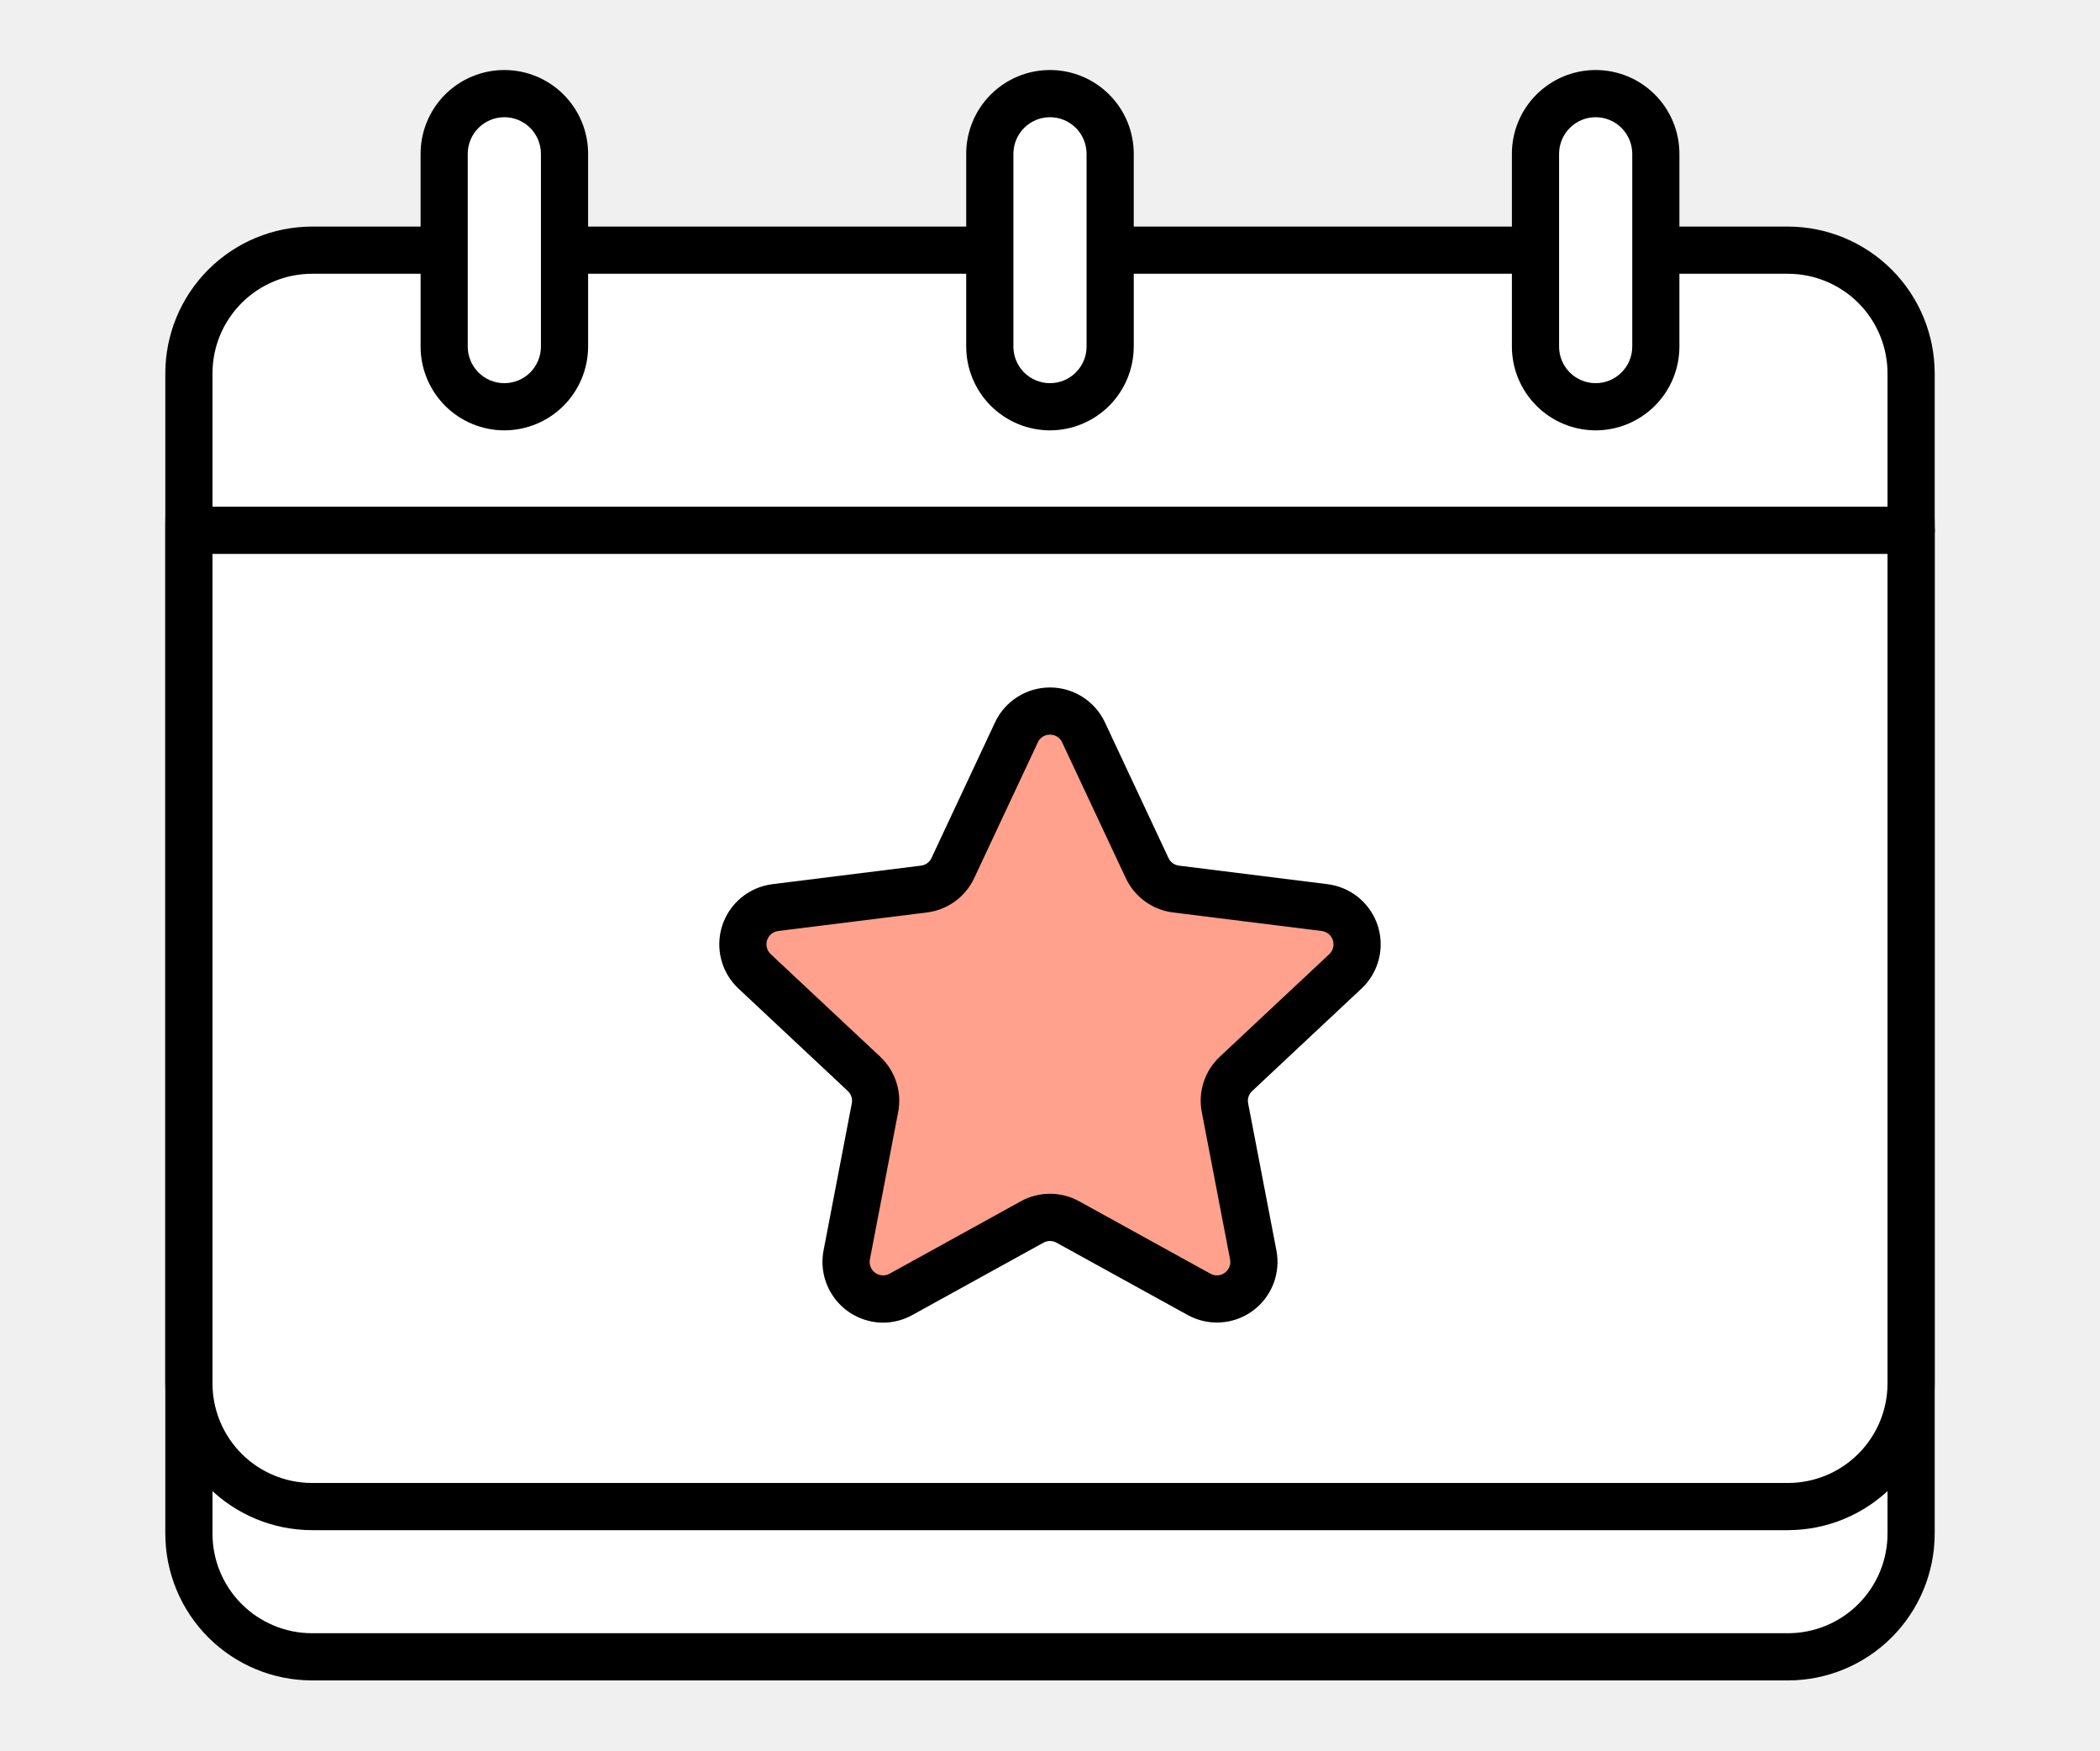
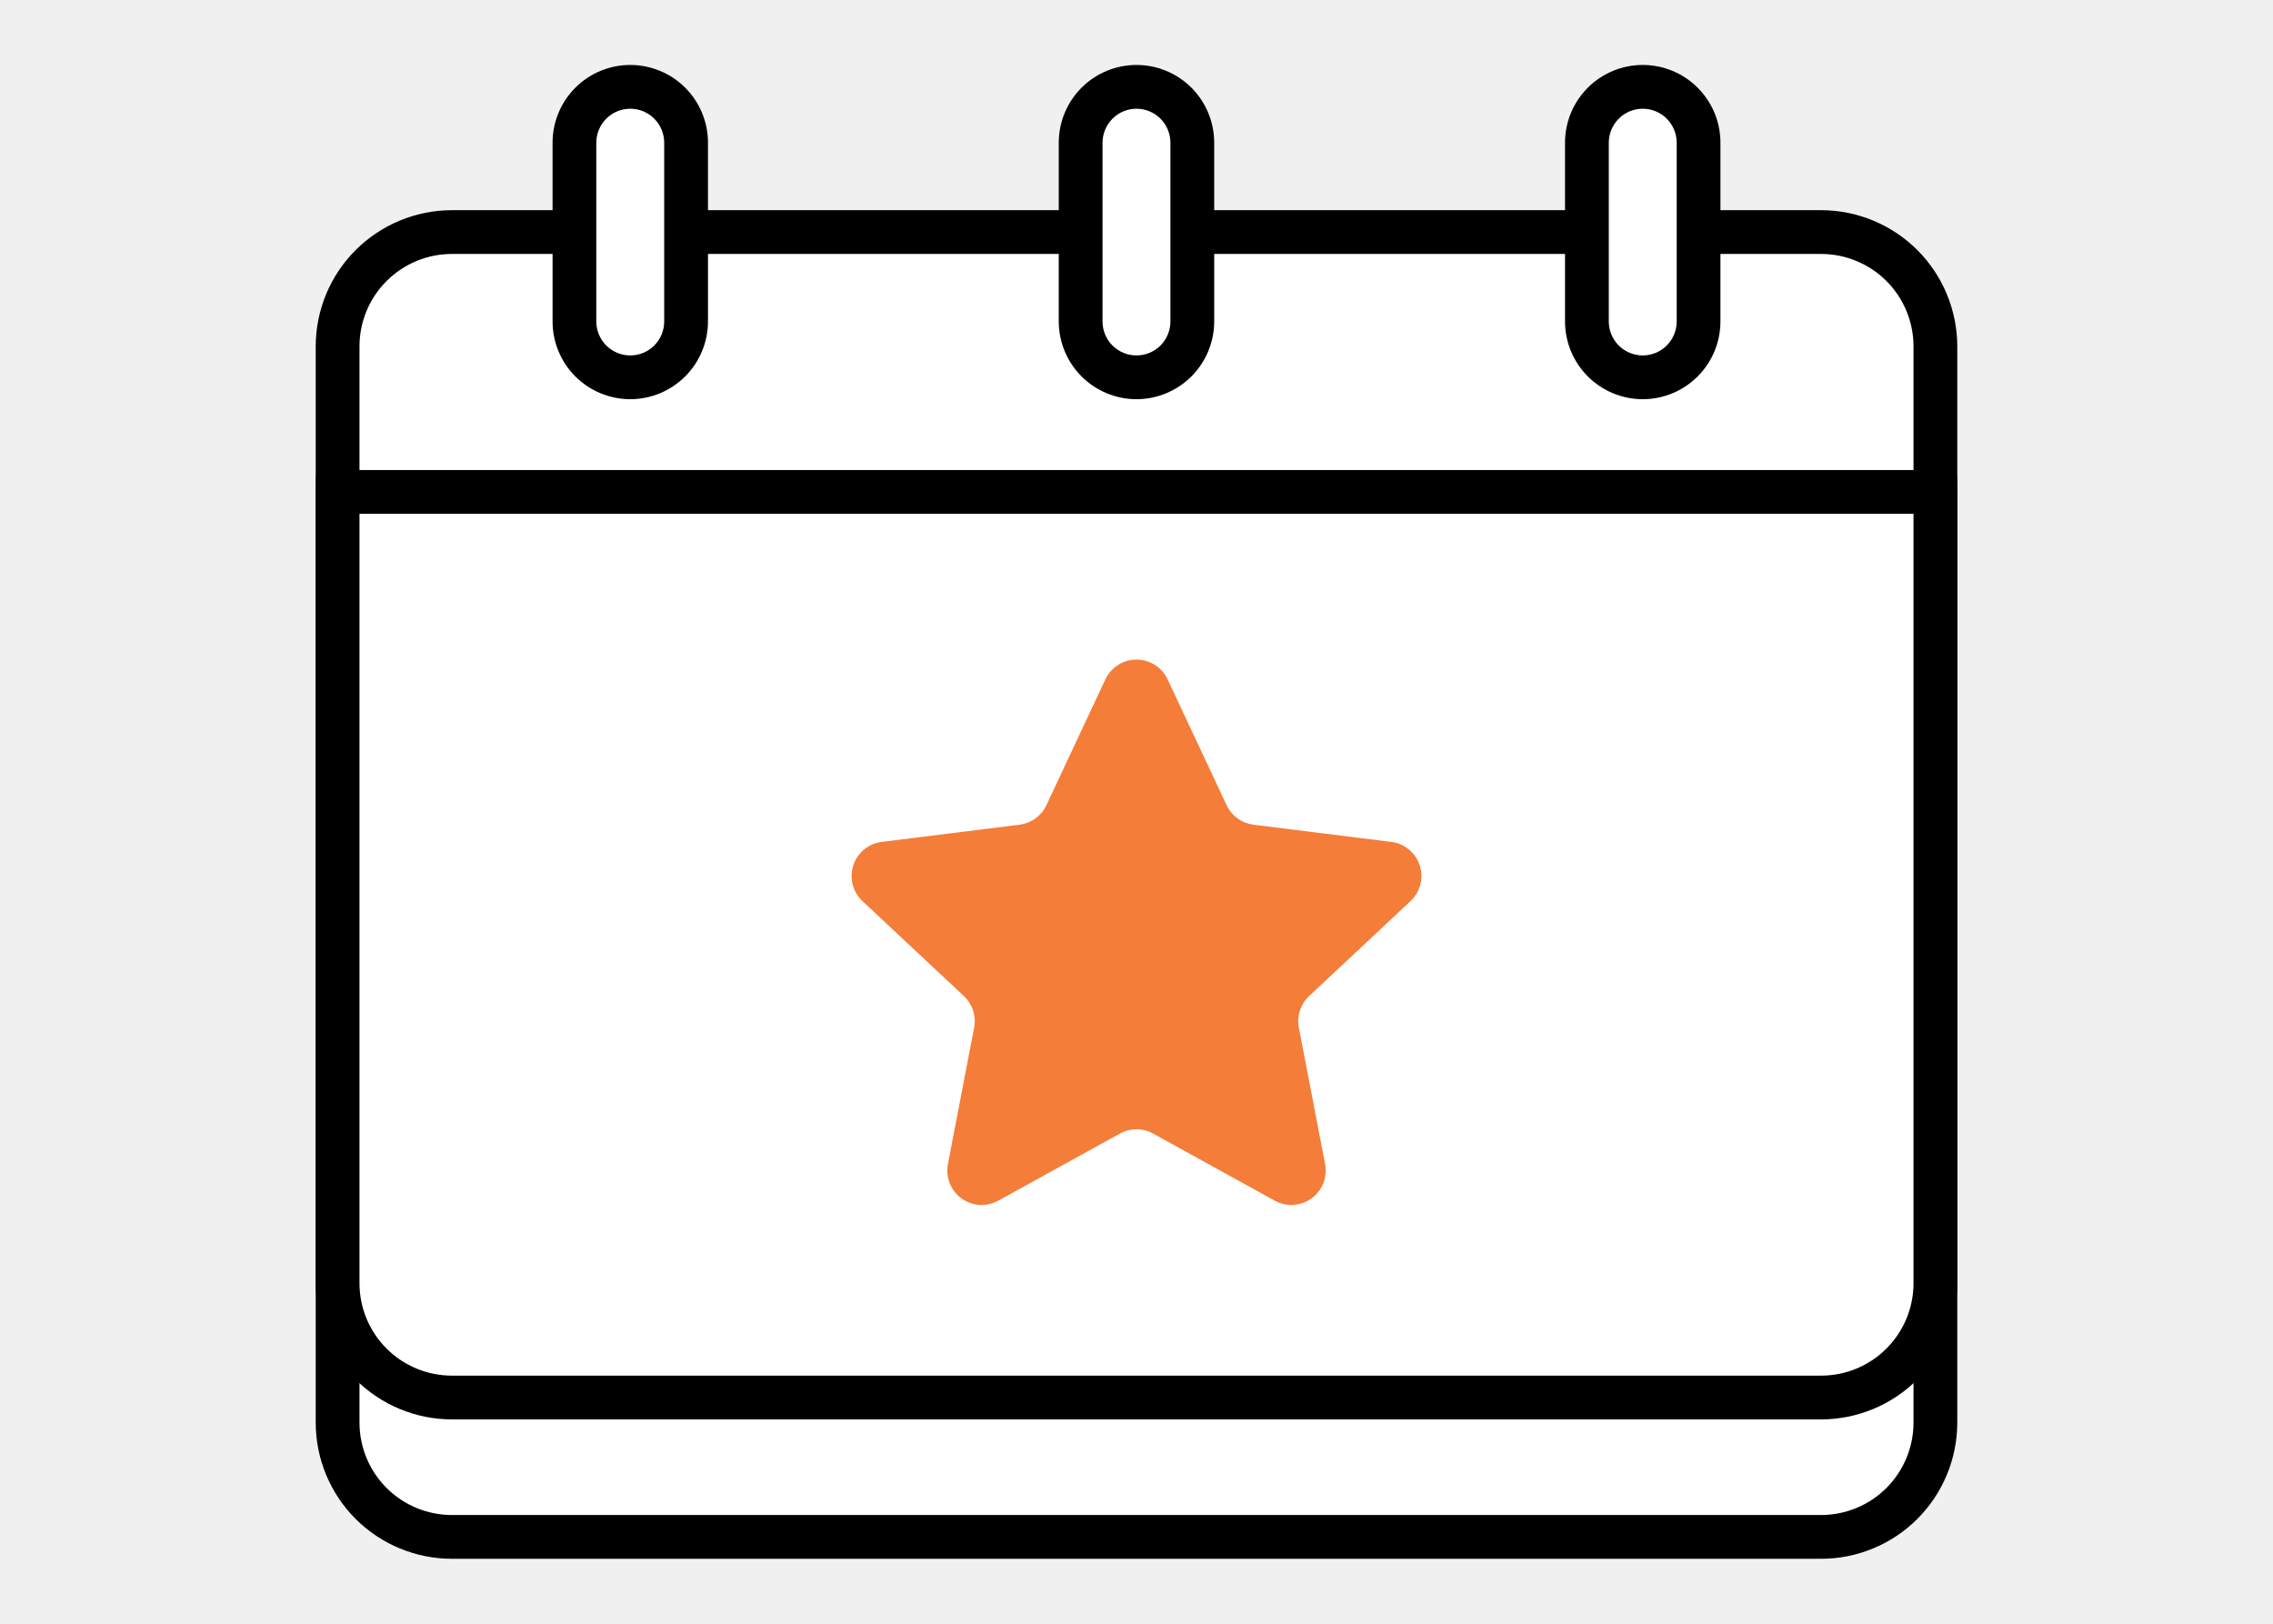
- <svg xmlns="http://www.w3.org/2000/svg" width="60" height="50" viewBox="0 0 60 50" fill="none">
-   <path d="M51.086 11.439H8.914C6.972 11.439 5.396 13.014 5.396 14.957V43.808C5.396 45.751 6.972 47.326 8.914 47.326H51.086C53.029 47.326 54.604 45.751 54.604 43.808V14.957C54.604 13.014 53.029 11.439 51.086 11.439Z" fill="white" />
-   <path d="M51.086 48H8.914C7.803 47.999 6.737 47.557 5.951 46.771C5.166 45.985 4.724 44.919 4.723 43.808V14.957C4.724 13.845 5.166 12.78 5.951 11.994C6.737 11.208 7.803 10.766 8.914 10.765H51.086C52.197 10.766 53.263 11.208 54.048 11.994C54.834 12.78 55.276 13.845 55.277 14.957V43.808C55.276 44.919 54.834 45.985 54.048 46.771C53.263 47.557 52.197 47.999 51.086 48ZM8.914 12.113C8.16 12.114 7.437 12.413 6.904 12.947C6.371 13.48 6.071 14.203 6.071 14.957V43.808C6.071 44.562 6.371 45.285 6.904 45.818C7.437 46.351 8.16 46.651 8.914 46.652H51.086C51.84 46.651 52.563 46.351 53.096 45.818C53.629 45.285 53.929 44.562 53.929 43.808V14.957C53.929 14.203 53.629 13.48 53.096 12.947C52.563 12.413 51.84 12.114 51.086 12.113H8.914Z" fill="black" />
-   <path d="M51.086 7.146H8.914C6.972 7.146 5.396 8.722 5.396 10.664V39.516C5.396 41.459 6.972 43.034 8.914 43.034H51.086C53.029 43.034 54.604 41.459 54.604 39.516V10.664C54.604 8.722 53.029 7.146 51.086 7.146Z" fill="white" />
-   <path d="M51.086 43.708H8.914C7.803 43.706 6.737 43.264 5.951 42.478C5.166 41.693 4.724 40.627 4.723 39.516V10.665C4.724 9.553 5.166 8.488 5.951 7.702C6.737 6.916 7.802 6.474 8.914 6.472H51.086C52.197 6.474 53.263 6.916 54.049 7.702C54.834 8.488 55.276 9.553 55.277 10.665V39.516C55.276 40.627 54.834 41.693 54.048 42.478C53.263 43.264 52.197 43.706 51.086 43.708ZM8.914 7.82C8.16 7.821 7.437 8.121 6.904 8.655C6.371 9.188 6.071 9.911 6.071 10.665V39.516C6.071 40.27 6.371 40.992 6.904 41.526C7.437 42.059 8.16 42.359 8.914 42.36H51.086C51.84 42.359 52.563 42.059 53.096 41.526C53.629 40.992 53.929 40.27 53.929 39.516V10.665C53.929 9.911 53.629 9.188 53.096 8.654C52.563 8.121 51.84 7.821 51.086 7.82L8.914 7.82Z" fill="black" />
-   <path d="M54.604 15.822H5.755C5.576 15.822 5.405 15.751 5.278 15.625C5.152 15.498 5.081 15.327 5.081 15.148C5.081 14.969 5.152 14.798 5.278 14.672C5.405 14.545 5.576 14.474 5.755 14.474H54.604C54.782 14.474 54.954 14.545 55.08 14.672C55.206 14.798 55.278 14.969 55.278 15.148C55.278 15.327 55.206 15.498 55.08 15.625C54.954 15.751 54.782 15.822 54.604 15.822Z" fill="black" />
-   <path d="M16.129 4.393C16.129 3.444 15.359 2.674 14.41 2.674C13.46 2.674 12.69 3.444 12.69 4.393V9.9C12.69 10.85 13.46 11.619 14.41 11.619C15.359 11.619 16.129 10.85 16.129 9.9V4.393Z" fill="white" />
-   <path d="M14.41 12.293C13.775 12.292 13.167 12.04 12.718 11.591C12.27 11.142 12.017 10.534 12.017 9.9V4.393C12.017 3.758 12.269 3.15 12.717 2.701C13.166 2.252 13.775 2 14.41 2C15.044 2 15.653 2.252 16.102 2.701C16.551 3.15 16.803 3.758 16.803 4.393V9.9C16.802 10.534 16.549 11.143 16.101 11.591C15.652 12.04 15.044 12.292 14.41 12.293ZM14.41 3.348C14.133 3.348 13.867 3.458 13.671 3.654C13.475 3.85 13.365 4.116 13.364 4.393V9.9C13.364 10.177 13.475 10.443 13.671 10.639C13.867 10.835 14.133 10.945 14.41 10.945C14.687 10.945 14.953 10.835 15.149 10.639C15.345 10.443 15.455 10.177 15.455 9.9V4.393C15.455 4.116 15.344 3.85 15.149 3.654C14.953 3.458 14.687 3.348 14.41 3.348Z" fill="black" />
-   <path d="M47.309 4.393C47.309 3.444 46.54 2.674 45.59 2.674C44.641 2.674 43.871 3.444 43.871 4.393V9.9C43.871 10.85 44.641 11.619 45.59 11.619C46.54 11.619 47.309 10.85 47.309 9.9V4.393Z" fill="white" />
-   <path d="M45.59 12.293C44.956 12.292 44.348 12.04 43.899 11.591C43.45 11.143 43.198 10.534 43.197 9.9V4.393C43.197 3.758 43.449 3.15 43.898 2.701C44.347 2.252 44.956 2 45.59 2C46.225 2 46.834 2.252 47.282 2.701C47.731 3.15 47.983 3.758 47.983 4.393V9.9C47.983 10.534 47.73 11.143 47.282 11.591C46.833 12.04 46.225 12.292 45.59 12.293ZM45.59 3.348C45.313 3.348 45.047 3.458 44.852 3.654C44.656 3.85 44.545 4.116 44.545 4.393V9.9C44.545 10.177 44.655 10.443 44.851 10.639C45.047 10.835 45.313 10.945 45.59 10.945C45.867 10.945 46.133 10.835 46.329 10.639C46.525 10.443 46.636 10.177 46.636 9.9V4.393C46.635 4.116 46.525 3.85 46.329 3.654C46.133 3.458 45.867 3.348 45.59 3.348Z" fill="black" />
-   <path d="M31.718 4.393C31.718 3.444 30.949 2.674 29.999 2.674C29.05 2.674 28.28 3.444 28.28 4.393V9.9C28.28 10.85 29.05 11.619 29.999 11.619C30.949 11.619 31.718 10.85 31.718 9.9V4.393Z" fill="white" />
-   <path d="M30 12.293C29.365 12.292 28.757 12.04 28.308 11.591C27.86 11.143 27.607 10.534 27.606 9.9V4.393C27.606 3.758 27.859 3.15 28.307 2.701C28.756 2.252 29.365 2 30 2C30.634 2 31.243 2.252 31.692 2.701C32.14 3.15 32.393 3.758 32.393 4.393V9.9C32.392 10.534 32.139 11.143 31.691 11.591C31.242 12.04 30.634 12.292 30 12.293ZM30 3.348C29.722 3.348 29.457 3.458 29.261 3.654C29.065 3.85 28.955 4.116 28.954 4.393V9.9C28.954 10.177 29.064 10.443 29.26 10.639C29.456 10.835 29.722 10.945 30 10.945C30.277 10.945 30.543 10.835 30.738 10.639C30.934 10.443 31.045 10.177 31.045 9.9V4.393C31.044 4.116 30.934 3.85 30.738 3.654C30.542 3.458 30.277 3.348 30 3.348Z" fill="black" />
-   <path d="M30.957 20.919L32.773 24.794C32.849 24.956 32.965 25.096 33.109 25.201C33.254 25.306 33.423 25.372 33.6 25.395L37.846 25.925C38.046 25.95 38.234 26.031 38.389 26.159C38.544 26.287 38.66 26.457 38.722 26.648C38.784 26.839 38.79 27.044 38.74 27.239C38.69 27.433 38.585 27.61 38.438 27.747L35.315 30.672C35.184 30.794 35.087 30.947 35.032 31.117C34.977 31.287 34.965 31.468 34.999 31.644L35.807 35.846C35.845 36.044 35.826 36.248 35.752 36.435C35.678 36.622 35.553 36.784 35.39 36.902C35.227 37.02 35.034 37.089 34.834 37.102C34.633 37.114 34.433 37.069 34.257 36.972L30.51 34.906C30.354 34.819 30.178 34.774 29.999 34.774C29.82 34.774 29.645 34.819 29.488 34.906L25.741 36.972C25.565 37.069 25.365 37.114 25.164 37.102C24.964 37.089 24.771 37.02 24.608 36.902C24.446 36.784 24.32 36.622 24.246 36.435C24.172 36.248 24.153 36.044 24.191 35.846L24.999 31.644C25.033 31.468 25.021 31.287 24.966 31.117C24.911 30.947 24.814 30.794 24.683 30.672L21.559 27.747C21.413 27.61 21.308 27.433 21.258 27.239C21.208 27.044 21.214 26.839 21.276 26.648C21.339 26.457 21.454 26.287 21.609 26.159C21.764 26.031 21.952 25.95 22.151 25.925L26.398 25.395C26.575 25.372 26.744 25.306 26.889 25.201C27.033 25.096 27.149 24.956 27.225 24.794L29.041 20.919C29.126 20.737 29.262 20.584 29.431 20.476C29.601 20.368 29.798 20.311 29.999 20.311C30.2 20.311 30.397 20.368 30.567 20.476C30.736 20.584 30.872 20.737 30.957 20.919Z" fill="#FFA18C" />
-   <path d="M25.229 37.781C24.974 37.78 24.723 37.722 24.492 37.613C24.262 37.504 24.058 37.345 23.896 37.148C23.734 36.952 23.617 36.721 23.553 36.474C23.49 36.227 23.482 35.969 23.53 35.719L24.337 31.517C24.35 31.454 24.346 31.388 24.326 31.326C24.306 31.265 24.271 31.209 24.224 31.165L21.1 28.239C20.86 28.014 20.688 27.726 20.606 27.407C20.523 27.088 20.534 26.753 20.635 26.44C20.737 26.127 20.925 25.849 21.179 25.64C21.433 25.43 21.741 25.297 22.067 25.256L26.315 24.726C26.379 24.718 26.44 24.694 26.493 24.656C26.545 24.618 26.587 24.567 26.614 24.508L28.43 20.633C28.57 20.335 28.792 20.083 29.07 19.907C29.348 19.73 29.67 19.637 30 19.637C30.329 19.637 30.651 19.73 30.929 19.907C31.207 20.083 31.429 20.335 31.569 20.633L33.385 24.508C33.412 24.567 33.454 24.618 33.507 24.656C33.559 24.694 33.621 24.718 33.685 24.726L37.93 25.256C38.257 25.297 38.565 25.43 38.819 25.639C39.073 25.849 39.262 26.127 39.364 26.44C39.465 26.753 39.476 27.088 39.393 27.407C39.311 27.726 39.14 28.015 38.899 28.239L35.777 31.164C35.729 31.207 35.694 31.263 35.673 31.324C35.653 31.386 35.649 31.451 35.661 31.515L36.469 35.719C36.531 36.042 36.5 36.377 36.379 36.682C36.258 36.988 36.053 37.254 35.786 37.447C35.52 37.64 35.205 37.754 34.876 37.774C34.548 37.795 34.221 37.721 33.933 37.562L30.185 35.496C30.128 35.465 30.064 35.448 30 35.448C29.935 35.448 29.871 35.465 29.814 35.496L26.066 37.563C25.81 37.705 25.522 37.78 25.229 37.781ZM30 20.985C29.926 20.983 29.854 21.004 29.792 21.043C29.731 21.082 29.682 21.139 29.652 21.206L27.835 25.08C27.712 25.346 27.523 25.575 27.286 25.747C27.049 25.919 26.773 26.028 26.482 26.064L22.235 26.593C22.162 26.602 22.094 26.632 22.038 26.679C21.981 26.725 21.94 26.787 21.917 26.856C21.895 26.926 21.893 27 21.911 27.071C21.93 27.141 21.968 27.205 22.021 27.255L25.144 30.18C25.359 30.38 25.519 30.631 25.609 30.91C25.7 31.189 25.717 31.486 25.66 31.774L24.854 35.974C24.84 36.045 24.847 36.119 24.874 36.187C24.901 36.255 24.946 36.314 25.005 36.356C25.064 36.399 25.134 36.425 25.207 36.429C25.28 36.434 25.352 36.418 25.416 36.383L29.164 34.315C29.419 34.173 29.707 34.099 30 34.099C30.292 34.099 30.58 34.173 30.835 34.315L34.583 36.382C34.647 36.417 34.719 36.434 34.792 36.429C34.865 36.425 34.934 36.4 34.993 36.357C35.052 36.314 35.098 36.255 35.125 36.188C35.152 36.12 35.159 36.046 35.145 35.974L34.338 31.771C34.281 31.484 34.299 31.186 34.39 30.908C34.481 30.629 34.642 30.378 34.857 30.179L37.978 27.256C38.031 27.206 38.07 27.142 38.088 27.071C38.106 27 38.104 26.926 38.082 26.856C38.059 26.786 38.017 26.725 37.961 26.678C37.904 26.632 37.836 26.602 37.763 26.593L33.518 26.064C33.227 26.028 32.95 25.919 32.714 25.747C32.477 25.575 32.287 25.345 32.164 25.08L30.347 21.206C30.317 21.139 30.268 21.082 30.206 21.043C30.145 21.004 30.073 20.983 30 20.985Z" fill="black" />
+ <svg xmlns="http://www.w3.org/2000/svg" width="70" height="50" viewBox="0 0 70 50" fill="none">
+   <path d="M56.086 11.439H13.914C11.972 11.439 10.396 13.014 10.396 14.957V43.808C10.396 45.751 11.972 47.326 13.914 47.326H56.086C58.029 47.326 59.604 45.751 59.604 43.808V14.957C59.604 13.014 58.029 11.439 56.086 11.439Z" fill="white" />
+   <path d="M56.086 48H13.914C12.803 47.999 11.737 47.557 10.951 46.771C10.165 45.985 9.724 44.919 9.723 43.808V14.956C9.724 13.845 10.165 12.78 10.951 11.994C11.737 11.208 12.803 10.766 13.914 10.765H56.086C57.197 10.766 58.263 11.208 59.048 11.994C59.834 12.78 60.276 13.845 60.277 14.956V43.808C60.276 44.919 59.834 45.985 59.048 46.771C58.263 47.557 57.197 47.999 56.086 48ZM13.914 12.113C13.16 12.113 12.437 12.413 11.904 12.947C11.371 13.48 11.071 14.203 11.071 14.956V43.808C11.071 44.562 11.371 45.285 11.904 45.818C12.437 46.351 13.16 46.651 13.914 46.652H56.086C56.84 46.651 57.563 46.351 58.096 45.818C58.629 45.285 58.929 44.562 58.929 43.808V14.956C58.929 14.203 58.629 13.48 58.096 12.947C57.563 12.413 56.84 12.113 56.086 12.113H13.914Z" fill="black" />
+   <path d="M56.086 7.146H13.914C11.972 7.146 10.396 8.721 10.396 10.664V39.516C10.396 41.458 11.972 43.033 13.914 43.033H56.086C58.029 43.033 59.604 41.458 59.604 39.516V10.664C59.604 8.721 58.029 7.146 56.086 7.146Z" fill="white" />
+   <path d="M56.086 43.708H13.914C12.803 43.706 11.737 43.264 10.951 42.478C10.165 41.693 9.724 40.627 9.723 39.516V10.665C9.724 9.553 10.165 8.488 10.951 7.702C11.737 6.916 12.803 6.474 13.914 6.472H56.086C57.197 6.474 58.263 6.916 59.049 7.702C59.834 8.488 60.276 9.553 60.277 10.665V39.516C60.276 40.627 59.834 41.693 59.048 42.478C58.263 43.264 57.197 43.706 56.086 43.708ZM13.914 7.82C13.16 7.821 12.437 8.121 11.904 8.655C11.371 9.188 11.071 9.911 11.071 10.665V39.516C11.071 40.27 11.371 40.992 11.904 41.526C12.437 42.059 13.16 42.359 13.914 42.36H56.086C56.84 42.359 57.563 42.059 58.096 41.526C58.629 40.992 58.929 40.27 58.929 39.516V10.665C58.929 9.911 58.629 9.188 58.096 8.654C57.563 8.121 56.84 7.821 56.086 7.82L13.914 7.82Z" fill="black" />
+   <path d="M59.604 15.822H10.755C10.576 15.822 10.405 15.751 10.278 15.625C10.152 15.498 10.081 15.327 10.081 15.148C10.081 14.969 10.152 14.798 10.278 14.672C10.405 14.545 10.576 14.474 10.755 14.474H59.604C59.782 14.474 59.954 14.545 60.08 14.672C60.206 14.798 60.278 14.969 60.278 15.148C60.278 15.327 60.206 15.498 60.08 15.625C59.954 15.751 59.782 15.822 59.604 15.822Z" fill="black" />
+   <path d="M21.129 4.393C21.129 3.444 20.359 2.674 19.41 2.674C18.46 2.674 17.69 3.444 17.69 4.393V9.9C17.69 10.85 18.46 11.619 19.41 11.619C20.359 11.619 21.129 10.85 21.129 9.9V4.393Z" fill="white" />
+   <path d="M19.41 12.293C18.775 12.292 18.167 12.04 17.718 11.591C17.27 11.143 17.017 10.534 17.017 9.9V4.393C17.017 3.759 17.269 3.15 17.718 2.701C18.166 2.252 18.775 2 19.41 2C20.044 2 20.653 2.252 21.102 2.701C21.551 3.15 21.803 3.759 21.803 4.393V9.9C21.802 10.534 21.549 11.143 21.101 11.591C20.652 12.04 20.044 12.292 19.41 12.293ZM19.41 3.348C19.133 3.348 18.867 3.458 18.671 3.654C18.475 3.85 18.365 4.116 18.364 4.393V9.9C18.364 10.177 18.475 10.443 18.671 10.639C18.867 10.835 19.133 10.945 19.41 10.945C19.687 10.945 19.953 10.835 20.149 10.639C20.345 10.443 20.455 10.177 20.455 9.9V4.393C20.455 4.116 20.344 3.85 20.148 3.654C19.953 3.458 19.687 3.348 19.41 3.348Z" fill="black" />
+   <path d="M52.309 4.393C52.309 3.444 51.54 2.674 50.59 2.674C49.641 2.674 48.871 3.444 48.871 4.393V9.9C48.871 10.85 49.641 11.619 50.59 11.619C51.54 11.619 52.309 10.85 52.309 9.9V4.393Z" fill="white" />
+   <path d="M50.59 12.293C49.956 12.292 49.348 12.04 48.899 11.591C48.45 11.143 48.198 10.534 48.197 9.9V4.393C48.197 3.759 48.449 3.15 48.898 2.701C49.347 2.252 49.956 2 50.59 2C51.225 2 51.834 2.252 52.282 2.701C52.731 3.15 52.983 3.759 52.983 4.393V9.9C52.983 10.534 52.73 11.143 52.282 11.591C51.833 12.04 51.225 12.292 50.59 12.293ZM50.59 3.348C50.313 3.348 50.047 3.458 49.852 3.654C49.656 3.85 49.545 4.116 49.545 4.393V9.9C49.545 10.177 49.655 10.443 49.851 10.639C50.047 10.835 50.313 10.945 50.59 10.945C50.867 10.945 51.133 10.835 51.329 10.639C51.525 10.443 51.636 10.177 51.636 9.9V4.393C51.635 4.116 51.525 3.85 51.329 3.654C51.133 3.458 50.867 3.348 50.59 3.348Z" fill="black" />
+   <path d="M36.718 4.393C36.718 3.444 35.949 2.674 34.999 2.674C34.05 2.674 33.28 3.444 33.28 4.393V9.9C33.28 10.85 34.05 11.619 34.999 11.619C35.949 11.619 36.718 10.85 36.718 9.9V4.393Z" fill="white" />
+   <path d="M34.999 12.293C34.365 12.292 33.757 12.04 33.308 11.591C32.86 11.143 32.607 10.534 32.606 9.9V4.393C32.606 3.759 32.859 3.15 33.307 2.701C33.756 2.252 34.365 2 34.999 2C35.634 2 36.243 2.252 36.692 2.701C37.14 3.15 37.393 3.759 37.393 4.393V9.9C37.392 10.534 37.139 11.143 36.691 11.591C36.242 12.04 35.634 12.292 34.999 12.293ZM34.999 3.348C34.722 3.348 34.457 3.458 34.261 3.654C34.065 3.85 33.955 4.116 33.954 4.393V9.9C33.954 10.177 34.064 10.443 34.26 10.639C34.456 10.835 34.722 10.945 34.999 10.945C35.277 10.945 35.542 10.835 35.739 10.639C35.934 10.443 36.045 10.177 36.045 9.9V4.393C36.044 4.116 35.934 3.85 35.738 3.654C35.542 3.458 35.277 3.348 34.999 3.348Z" fill="black" />
+   <path d="M35.958 20.919L37.775 24.794C37.85 24.956 37.966 25.096 38.111 25.201C38.255 25.306 38.424 25.372 38.601 25.395L42.847 25.925C43.047 25.95 43.235 26.031 43.39 26.159C43.545 26.287 43.66 26.457 43.723 26.648C43.785 26.839 43.791 27.044 43.741 27.239C43.691 27.433 43.586 27.61 43.439 27.747L40.316 30.672C40.185 30.794 40.088 30.947 40.033 31.117C39.978 31.287 39.966 31.468 40 31.644L40.808 35.846C40.846 36.044 40.827 36.248 40.753 36.435C40.679 36.622 40.553 36.784 40.391 36.902C40.228 37.02 40.035 37.089 39.835 37.102C39.634 37.114 39.434 37.069 39.258 36.972L35.511 34.906C35.355 34.819 35.179 34.774 35 34.774C34.821 34.774 34.645 34.819 34.489 34.906L30.742 36.972C30.566 37.069 30.366 37.114 30.165 37.102C29.965 37.089 29.772 37.02 29.609 36.902C29.447 36.784 29.321 36.622 29.247 36.435C29.173 36.248 29.154 36.044 29.192 35.846L30 31.644C30.034 31.468 30.022 31.287 29.967 31.117C29.912 30.947 29.814 30.794 29.684 30.672L26.56 27.747C26.414 27.61 26.309 27.433 26.259 27.239C26.209 27.044 26.215 26.839 26.277 26.648C26.34 26.457 26.455 26.287 26.61 26.159C26.765 26.031 26.953 25.95 27.152 25.925L31.399 25.395C31.576 25.372 31.745 25.306 31.89 25.201C32.034 25.096 32.15 24.956 32.225 24.794L34.042 20.919C34.127 20.737 34.263 20.583 34.432 20.476C34.602 20.368 34.799 20.311 35 20.311C35.201 20.311 35.398 20.368 35.568 20.476C35.737 20.583 35.873 20.737 35.958 20.919Z" fill="#F47D39" />
</svg>
